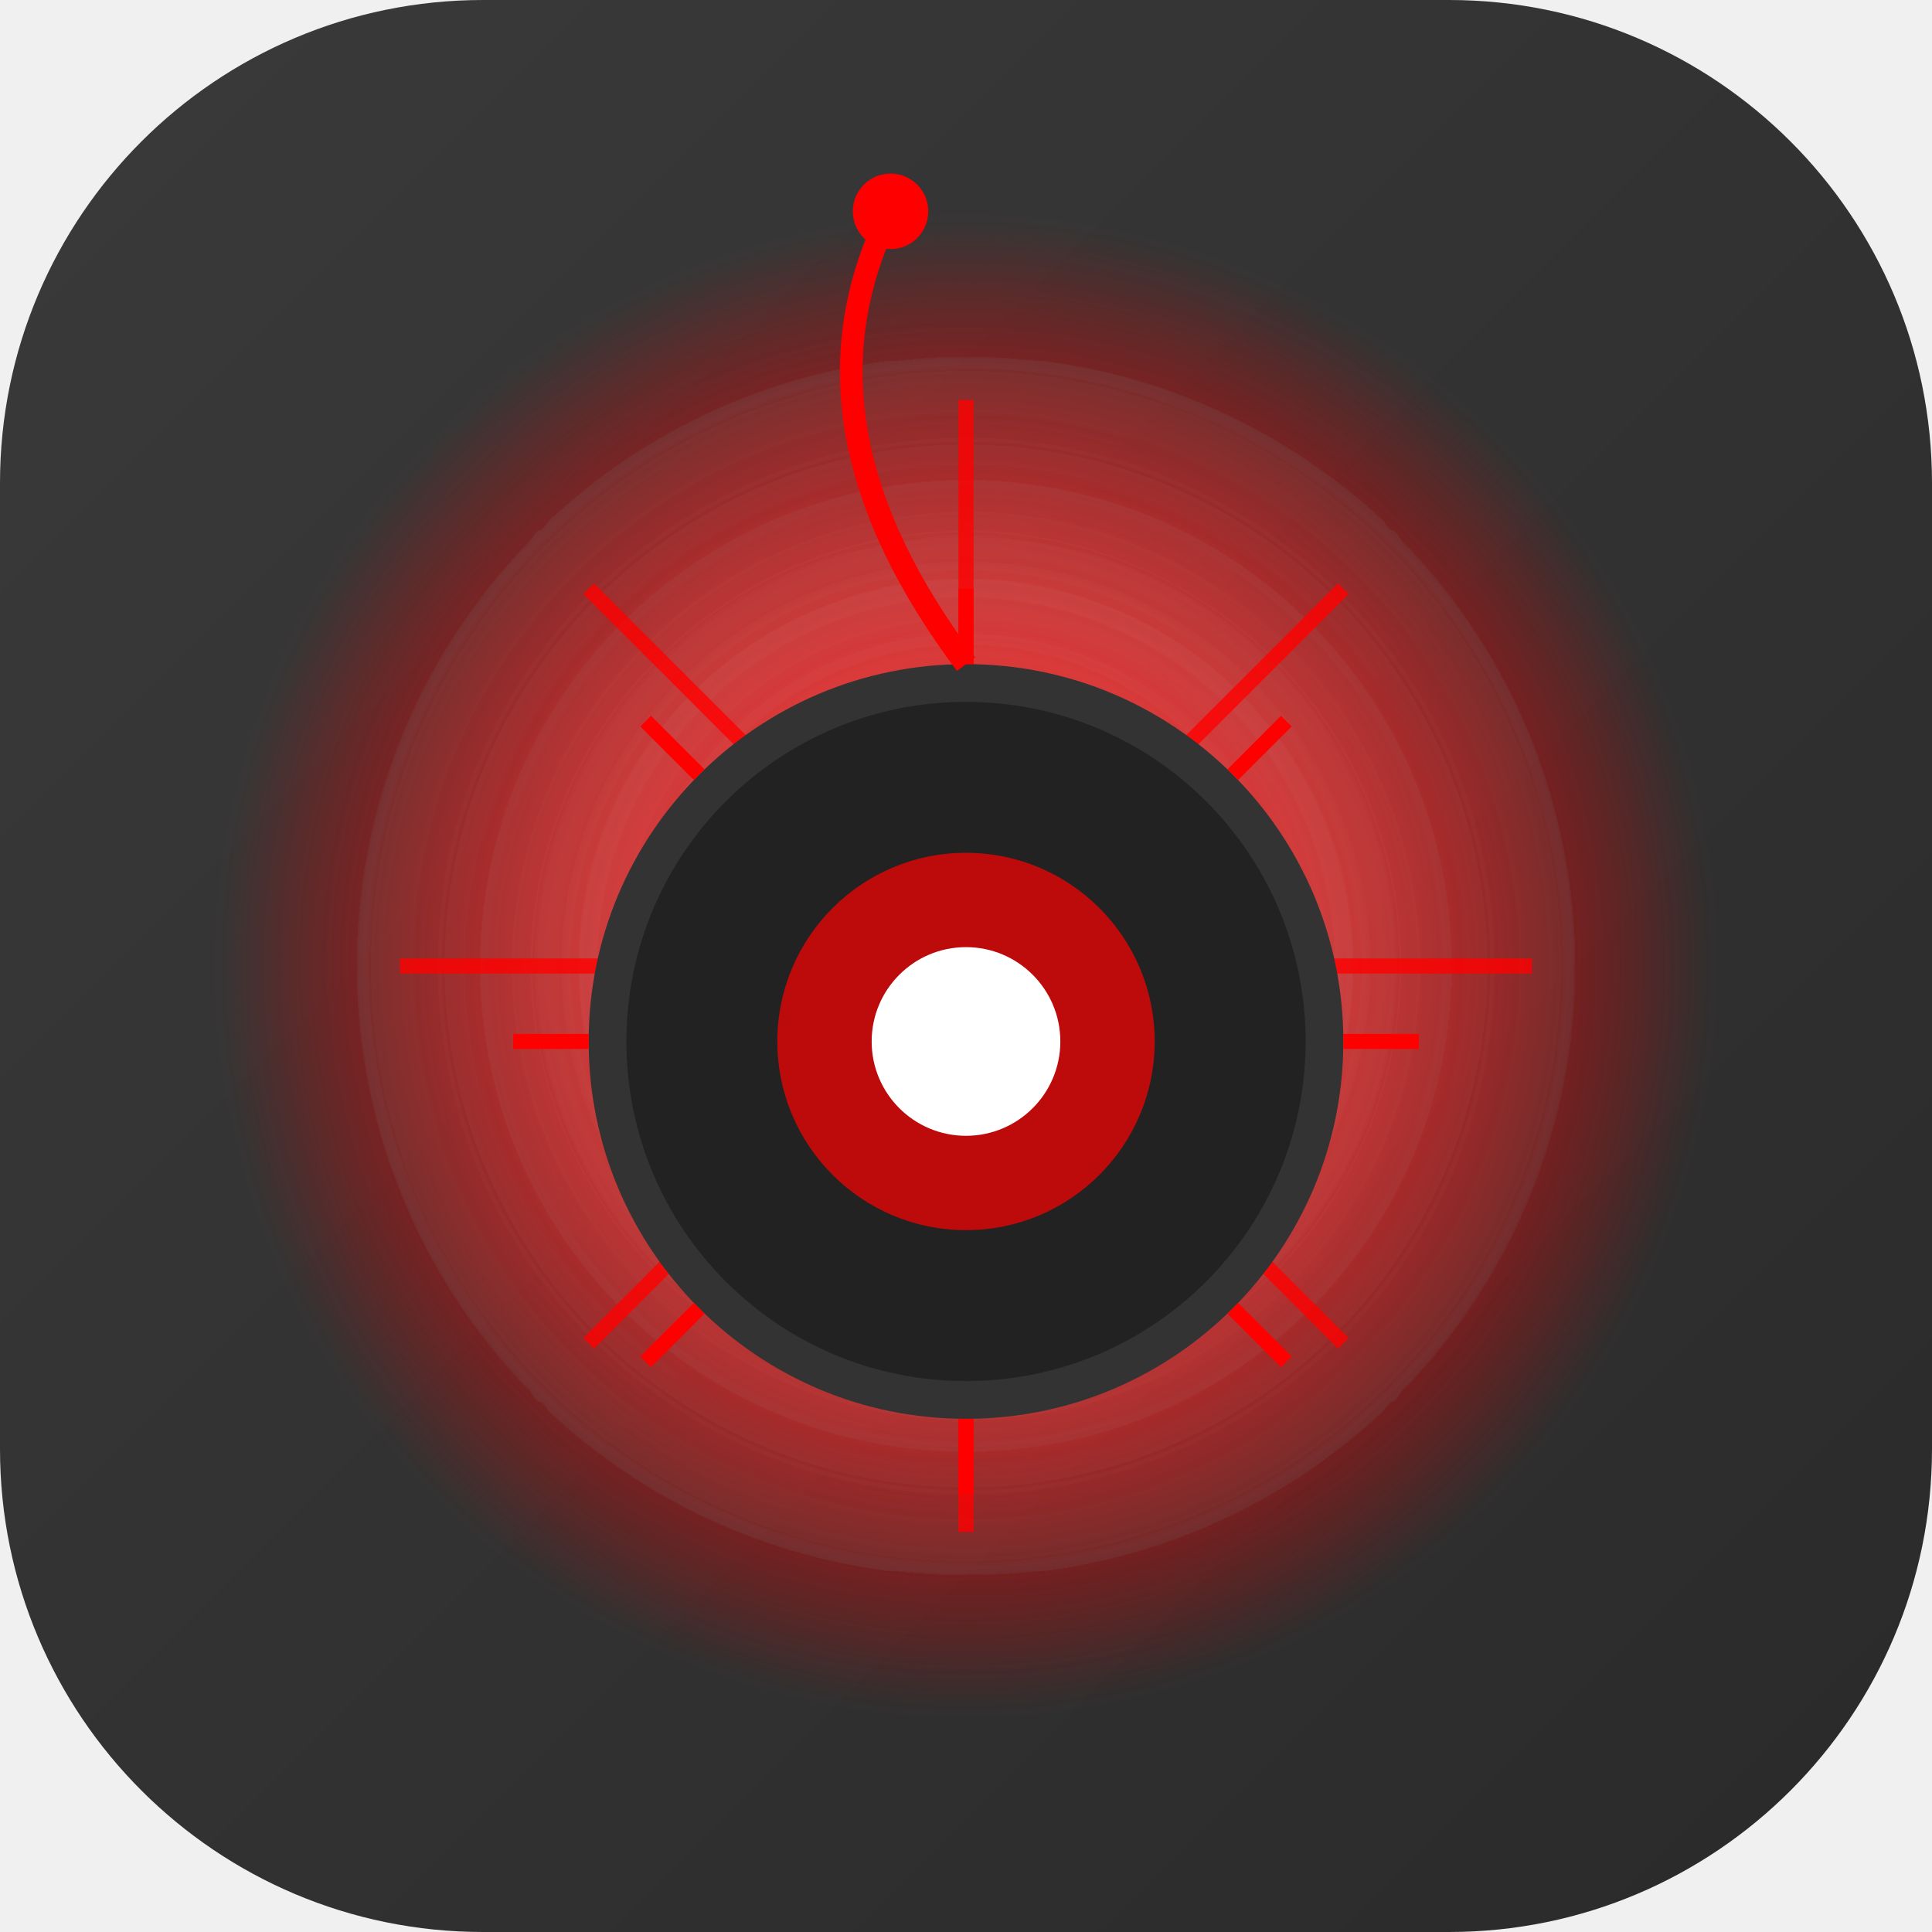
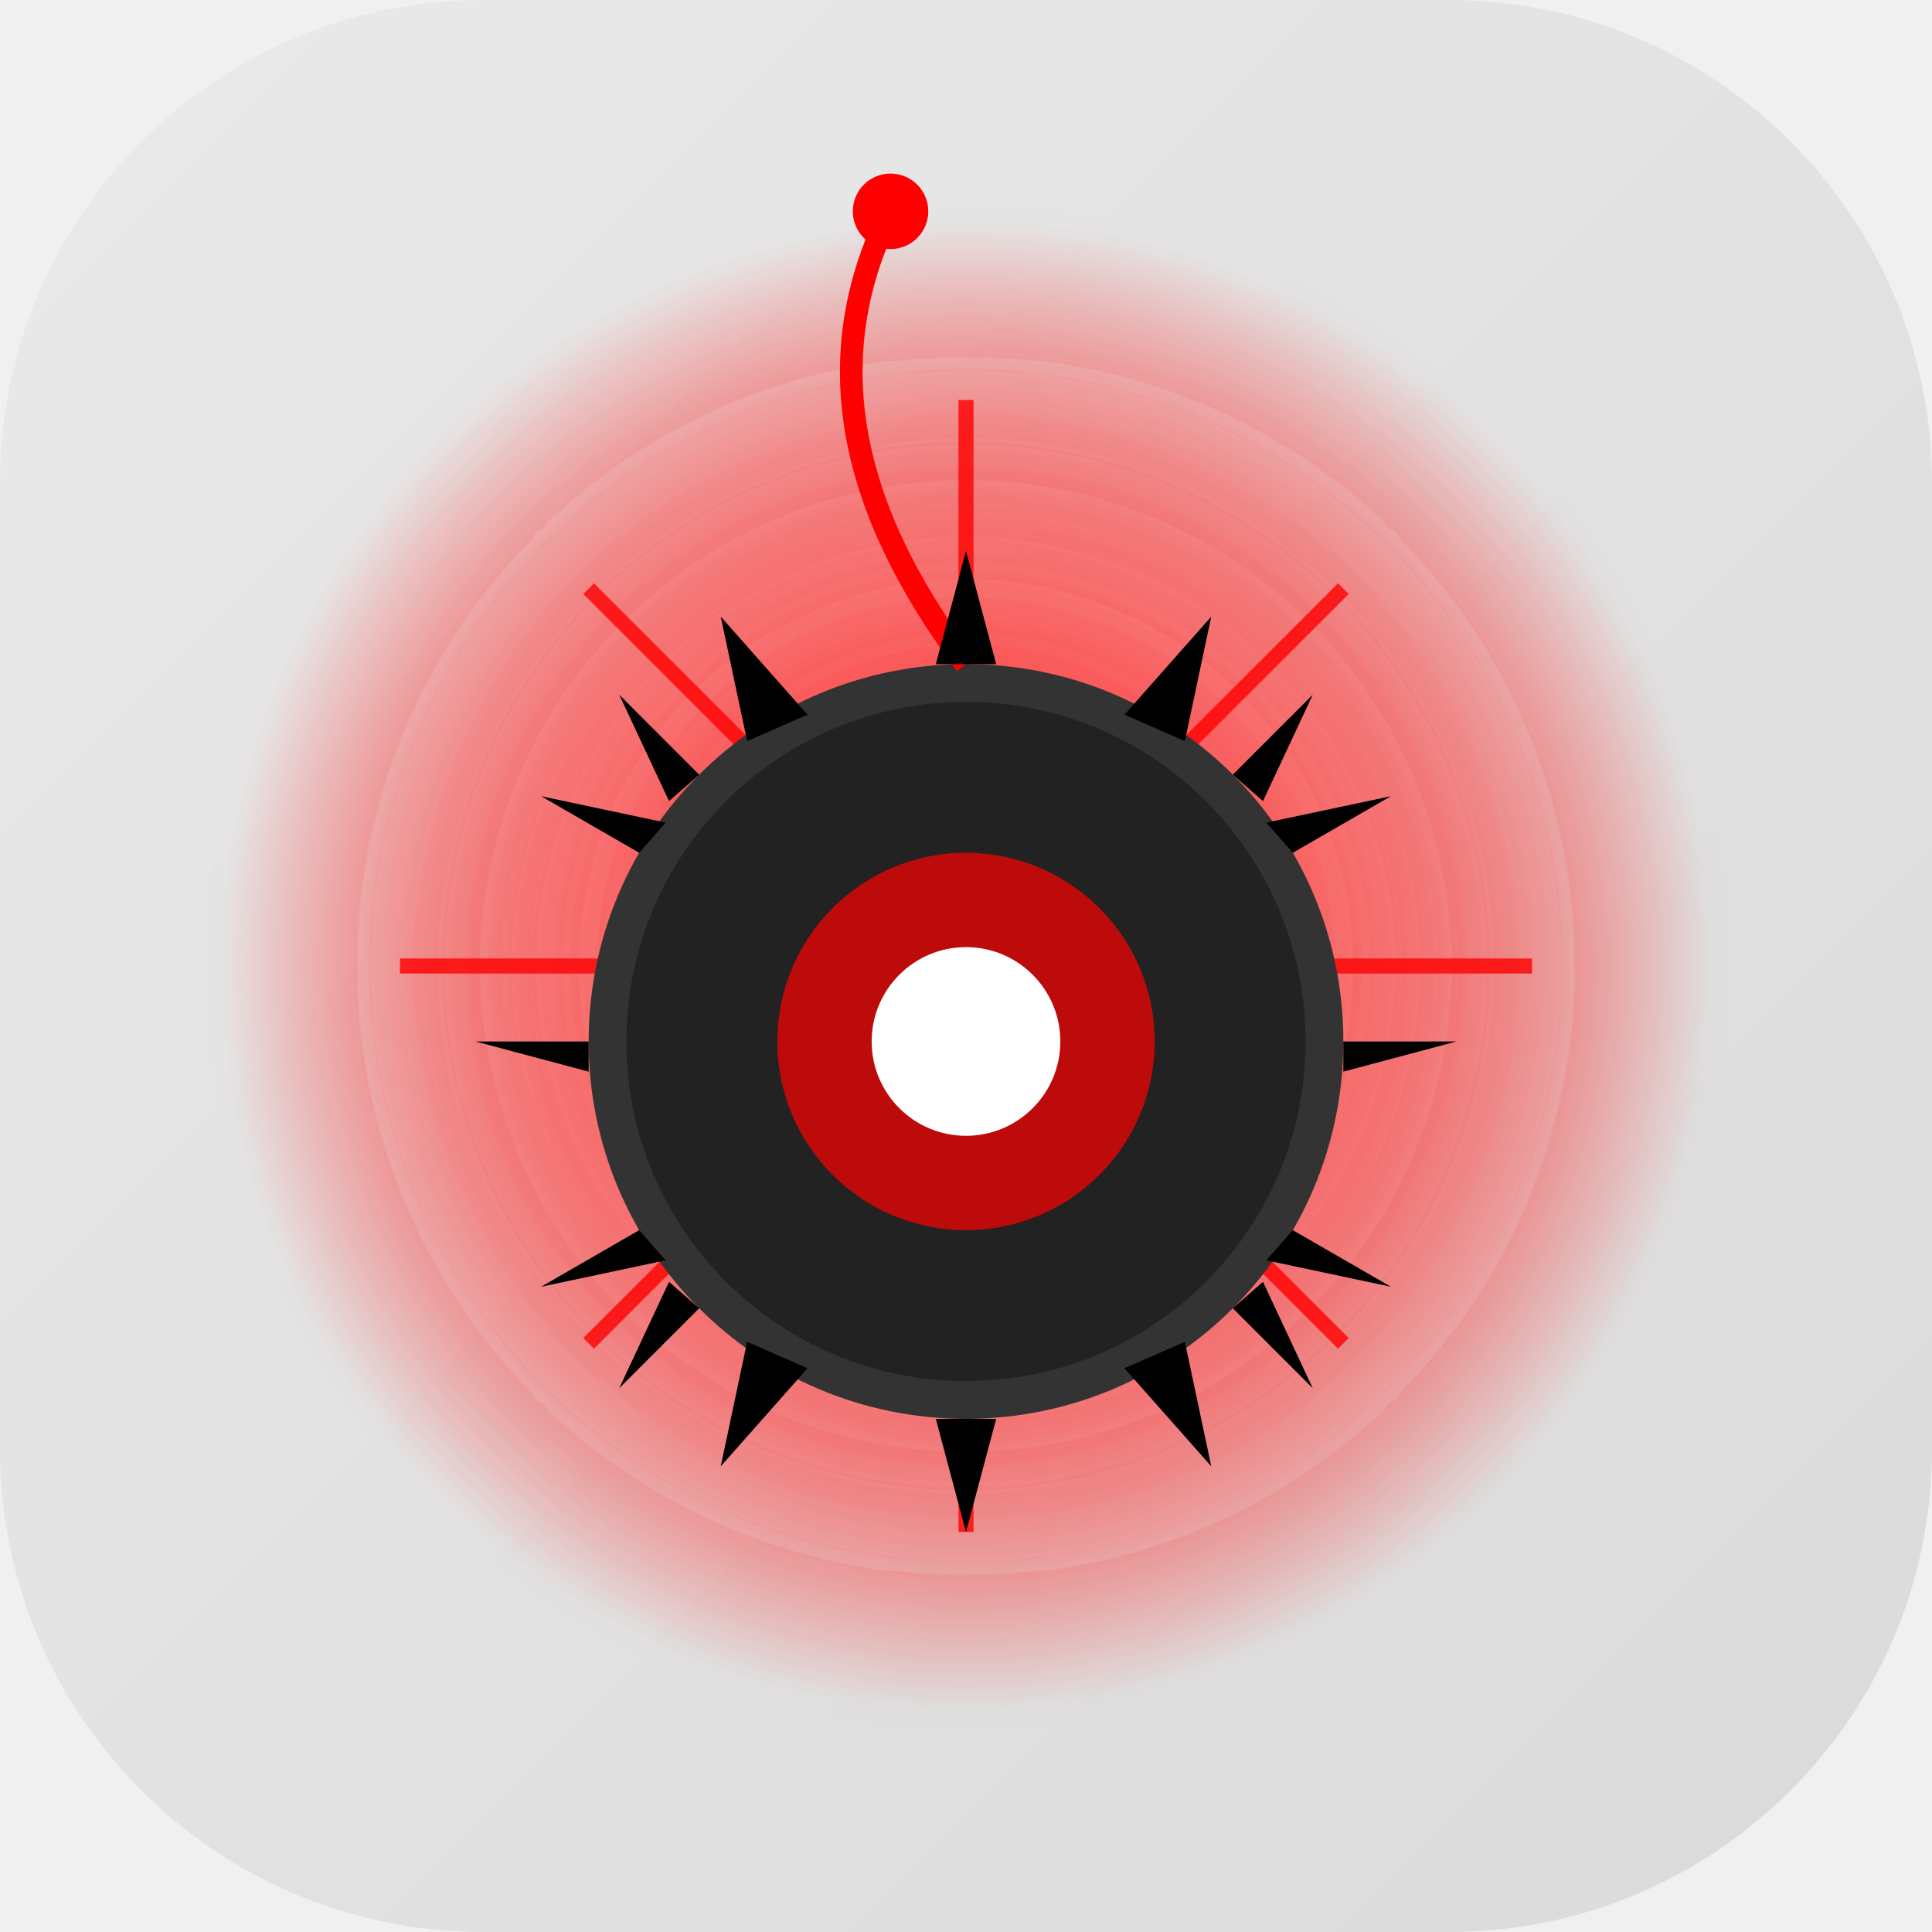
<svg xmlns="http://www.w3.org/2000/svg" width="512" height="512" viewBox="0 0 512 512">
  <defs>
    <linearGradient id="bgGradient" x1="0%" y1="0%" x2="100%" y2="100%">
-       <stop offset="0%" style="stop-color:#3a3a3a;stop-opacity:1" />
-       <stop offset="100%" style="stop-color:#2a2a2a;stop-opacity:1" />
+       <stop offset="0%" style="stop-color:#EAEAEA;stop-opacity:1" />
+       <stop offset="100%" style="stop-color:#DADADA;stop-opacity:1" />
    </linearGradient>
    <radialGradient id="explosionGradient" cx="50%" cy="50%" r="50%" fx="50%" fy="50%">
      <stop offset="0%" style="stop-color:#ff0000;stop-opacity:0.9" />
      <stop offset="50%" style="stop-color:#ff4444;stop-opacity:0.5" />
      <stop offset="100%" style="stop-color:#ff0000;stop-opacity:0" />
    </radialGradient>
    <filter id="glow" x="-50%" y="-50%" width="200%" height="200%">
      <feGaussianBlur stdDeviation="5" result="blur" />
      <feComposite in="SourceGraphic" in2="blur" operator="over" />
    </filter>
  </defs>
  <rect x="0" y="0" width="512" height="512" rx="128" ry="128" fill="url(#bgGradient)" />
  <g transform="translate(256, 256)">
    <circle r="200" fill="url(#explosionGradient)" filter="url(#glow)" />
    <g stroke="#ff0000" stroke-width="4" fill="none">
      <path d="M0,0 L100,-100" stroke-opacity="0.8" />
      <path d="M0,0 L-100,-100" stroke-opacity="0.8" />
      <path d="M0,0 L100,100" stroke-opacity="0.8" />
      <path d="M0,0 L-100,100" stroke-opacity="0.8" />
      <path d="M0,0 L0,-150" stroke-opacity="0.8" />
      <path d="M0,0 L0,150" stroke-opacity="0.8" />
      <path d="M0,0 L150,0" stroke-opacity="0.8" />
      <path d="M0,0 L-150,0" stroke-opacity="0.8" />
    </g>
    <g transform="translate(0, 20)">
      <circle r="100" fill="#333333" />
      <circle r="90" fill="#222222" />
      <path d="M0,-100 C-30,-140 -40,-180 -20,-220" stroke="#ff0000" stroke-width="6" fill="none" />
      <circle cx="-20" cy="-220" r="10" fill="#ff0000" />
-       <g stroke="#ff0000" stroke-width="4">
-         <line x1="0" y1="-100" x2="0" y2="-120" />
-         <line x1="70.7" y1="-70.7" x2="84.9" y2="-84.9" />
-         <line x1="100" y1="0" x2="120" y2="0" />
-         <line x1="70.7" y1="70.7" x2="84.9" y2="84.9" />
-         <line x1="0" y1="100" x2="0" y2="120" />
-         <line x1="-70.7" y1="70.7" x2="-84.9" y2="84.9" />
-         <line x1="-100" y1="0" x2="-120" y2="0" />
-         <line x1="-70.7" y1="-70.7" x2="-84.9" y2="-84.9" />
+       <g fill="#000000">
+         <path d="M-8,-100 L0,-130 L8,-100 Z" />
+         <path d="M70.7,-70.7 L91.9,-91.9 L78.7,-63.7 Z" />
+         <path d="M100,0 L130,0 L100,8 Z" />
+         <path d="M70.7,70.7 L91.9,91.9 L78.7,63.7 Z" />
+         <path d="M-8,100 L0,130 L8,100 Z" />
+         <path d="M-70.7,70.7 L-91.9,91.9 L-78.7,63.7 Z" />
+         <path d="M-100,0 L-130,0 L-100,8 Z" />
+         <path d="M-70.7,-70.7 L-91.9,-91.9 L-78.7,-63.7 Z" />
+         <path d="M42,-86.6 L65,-112.6 L58,-79.6 Z" />
+         <path d="M86.6,-50 L112.6,-65 L79.6,-58 Z" />
+         <path d="M86.6,50 L112.6,65 L79.6,58 Z" />
+         <path d="M42,86.6 L65,112.6 L58,79.6 Z" />
+         <path d="M-42,86.6 L-65,112.6 L-58,79.6 Z" />
+         <path d="M-86.6,50 L-112.6,65 L-79.6,58 Z" />
+         <path d="M-86.6,-50 L-112.6,-65 L-79.6,-58 Z" />
+         <path d="M-42,-86.6 L-65,-112.6 L-58,-79.6 Z" />
      </g>
      <circle r="50" fill="#ff0000" fill-opacity="0.7" />
      <circle r="25" fill="#ffffff" />
    </g>
  </g>
</svg>
